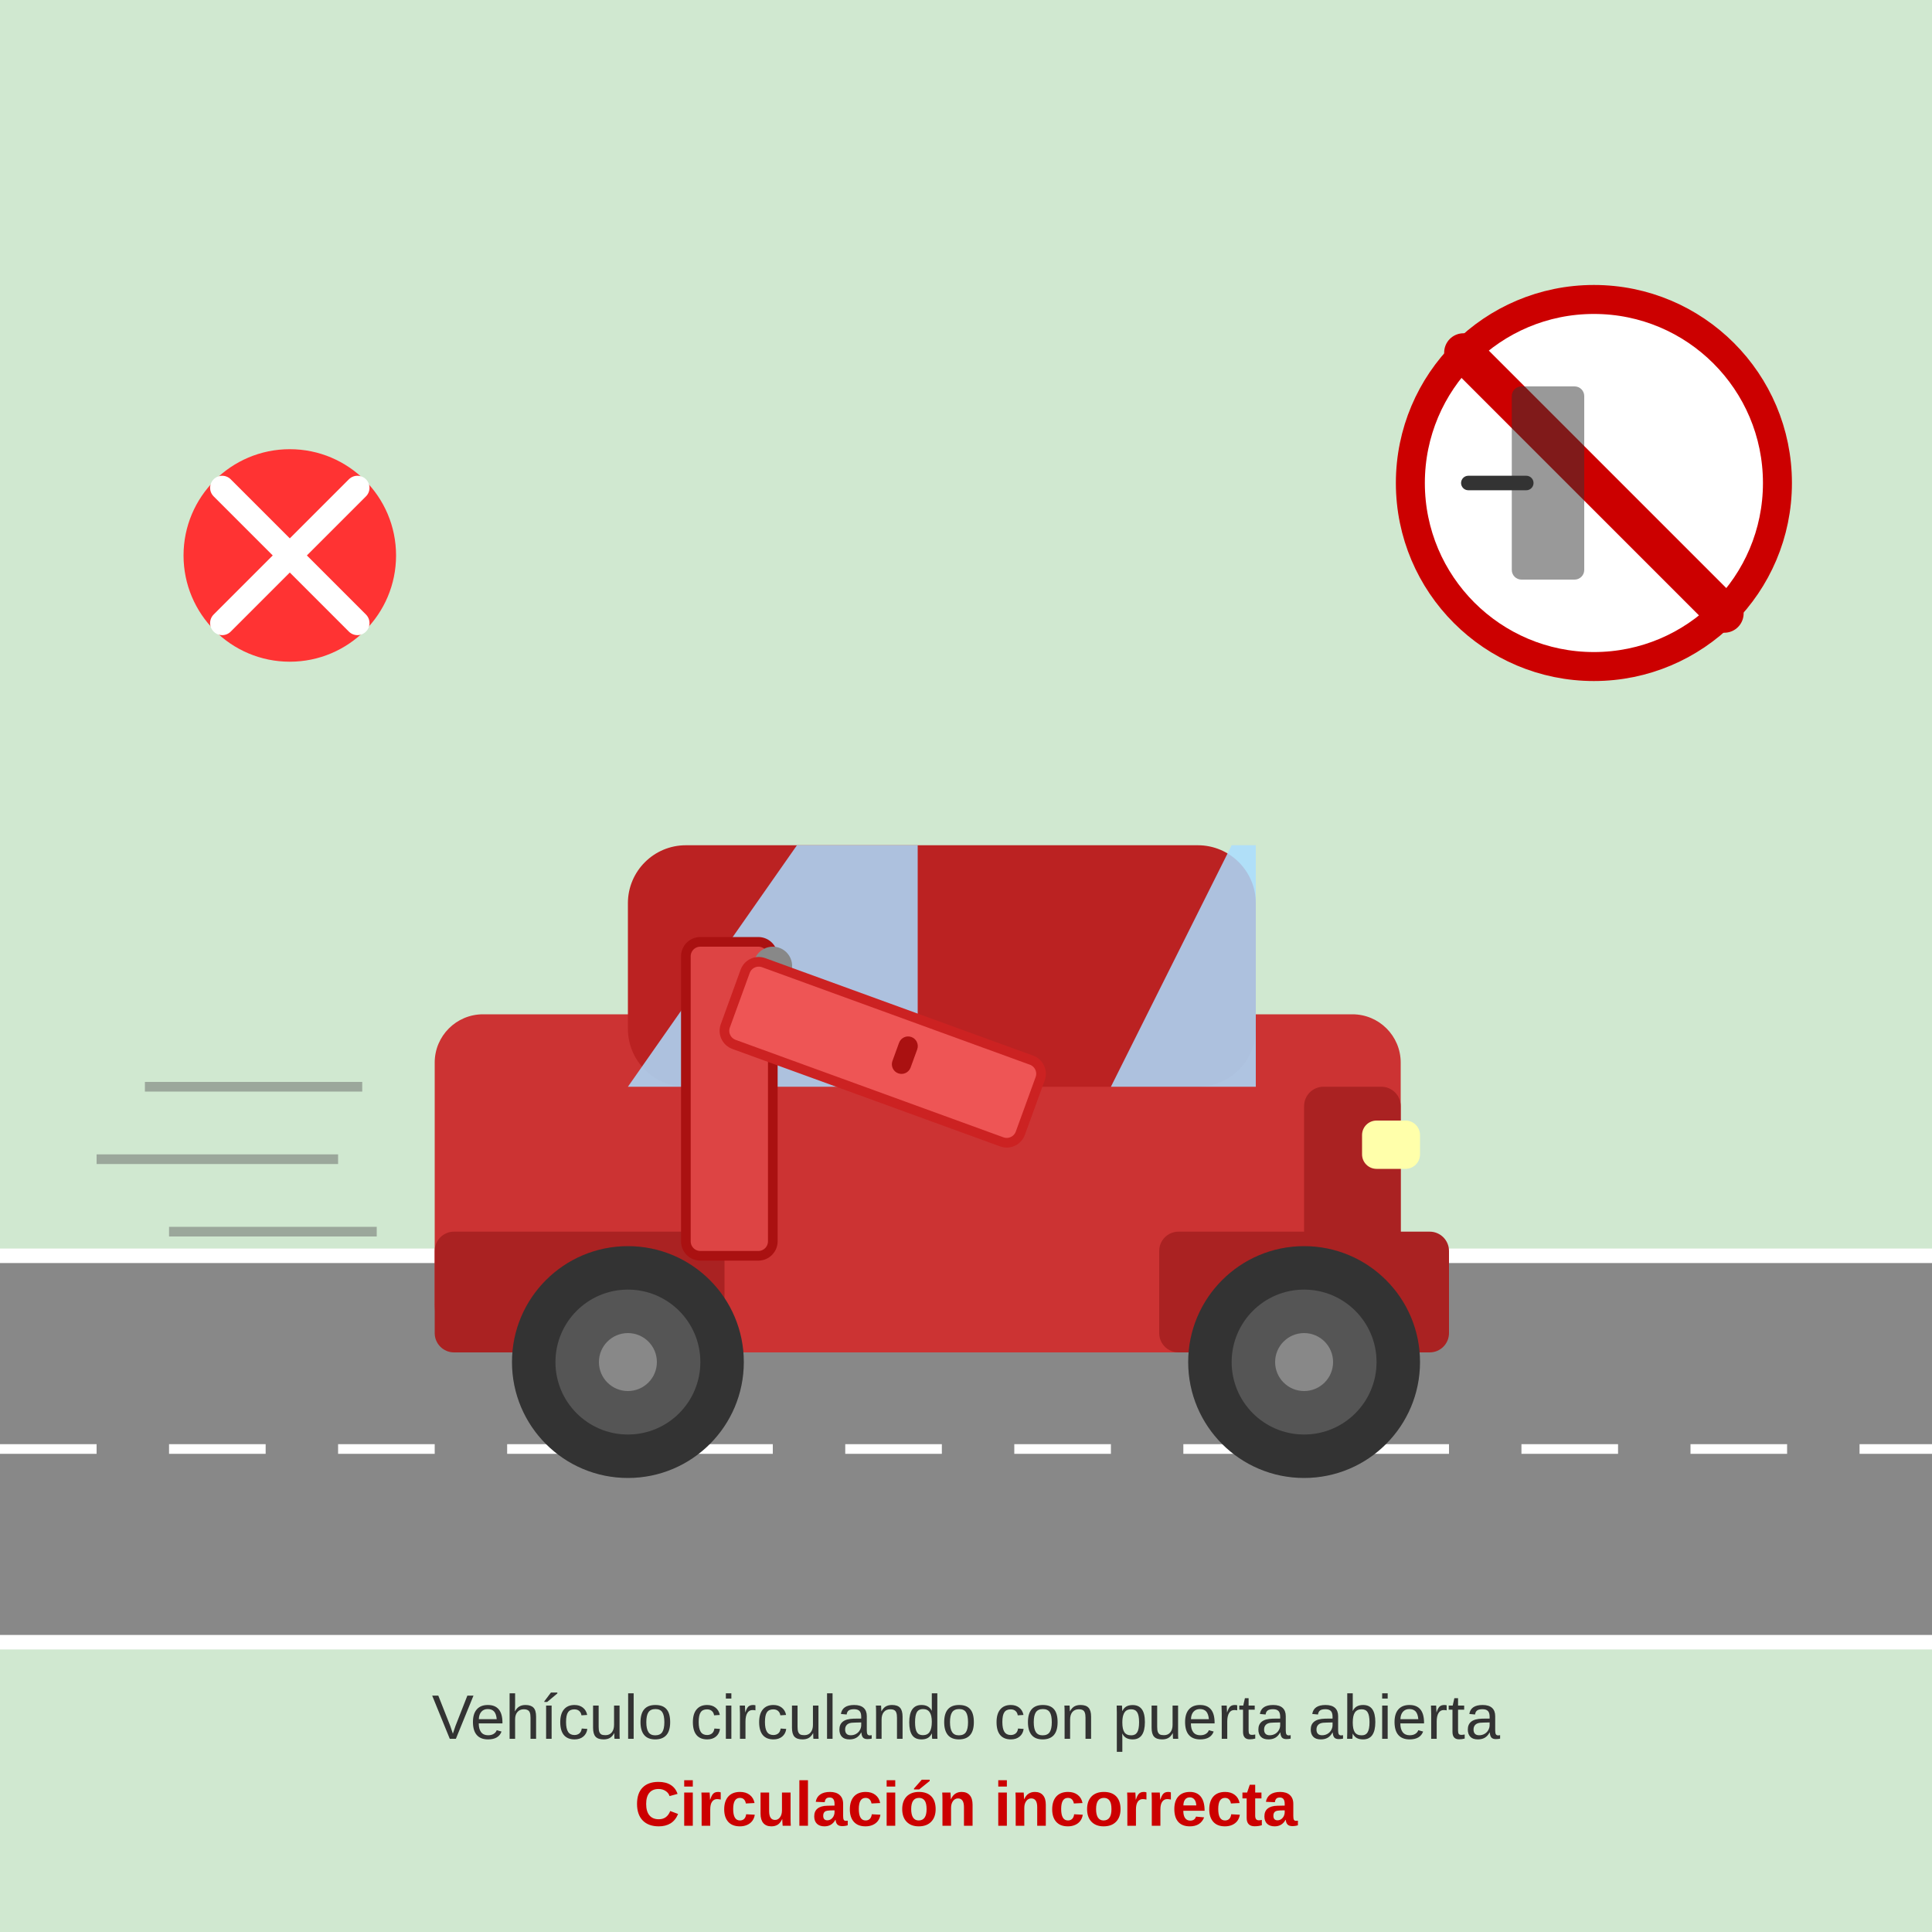
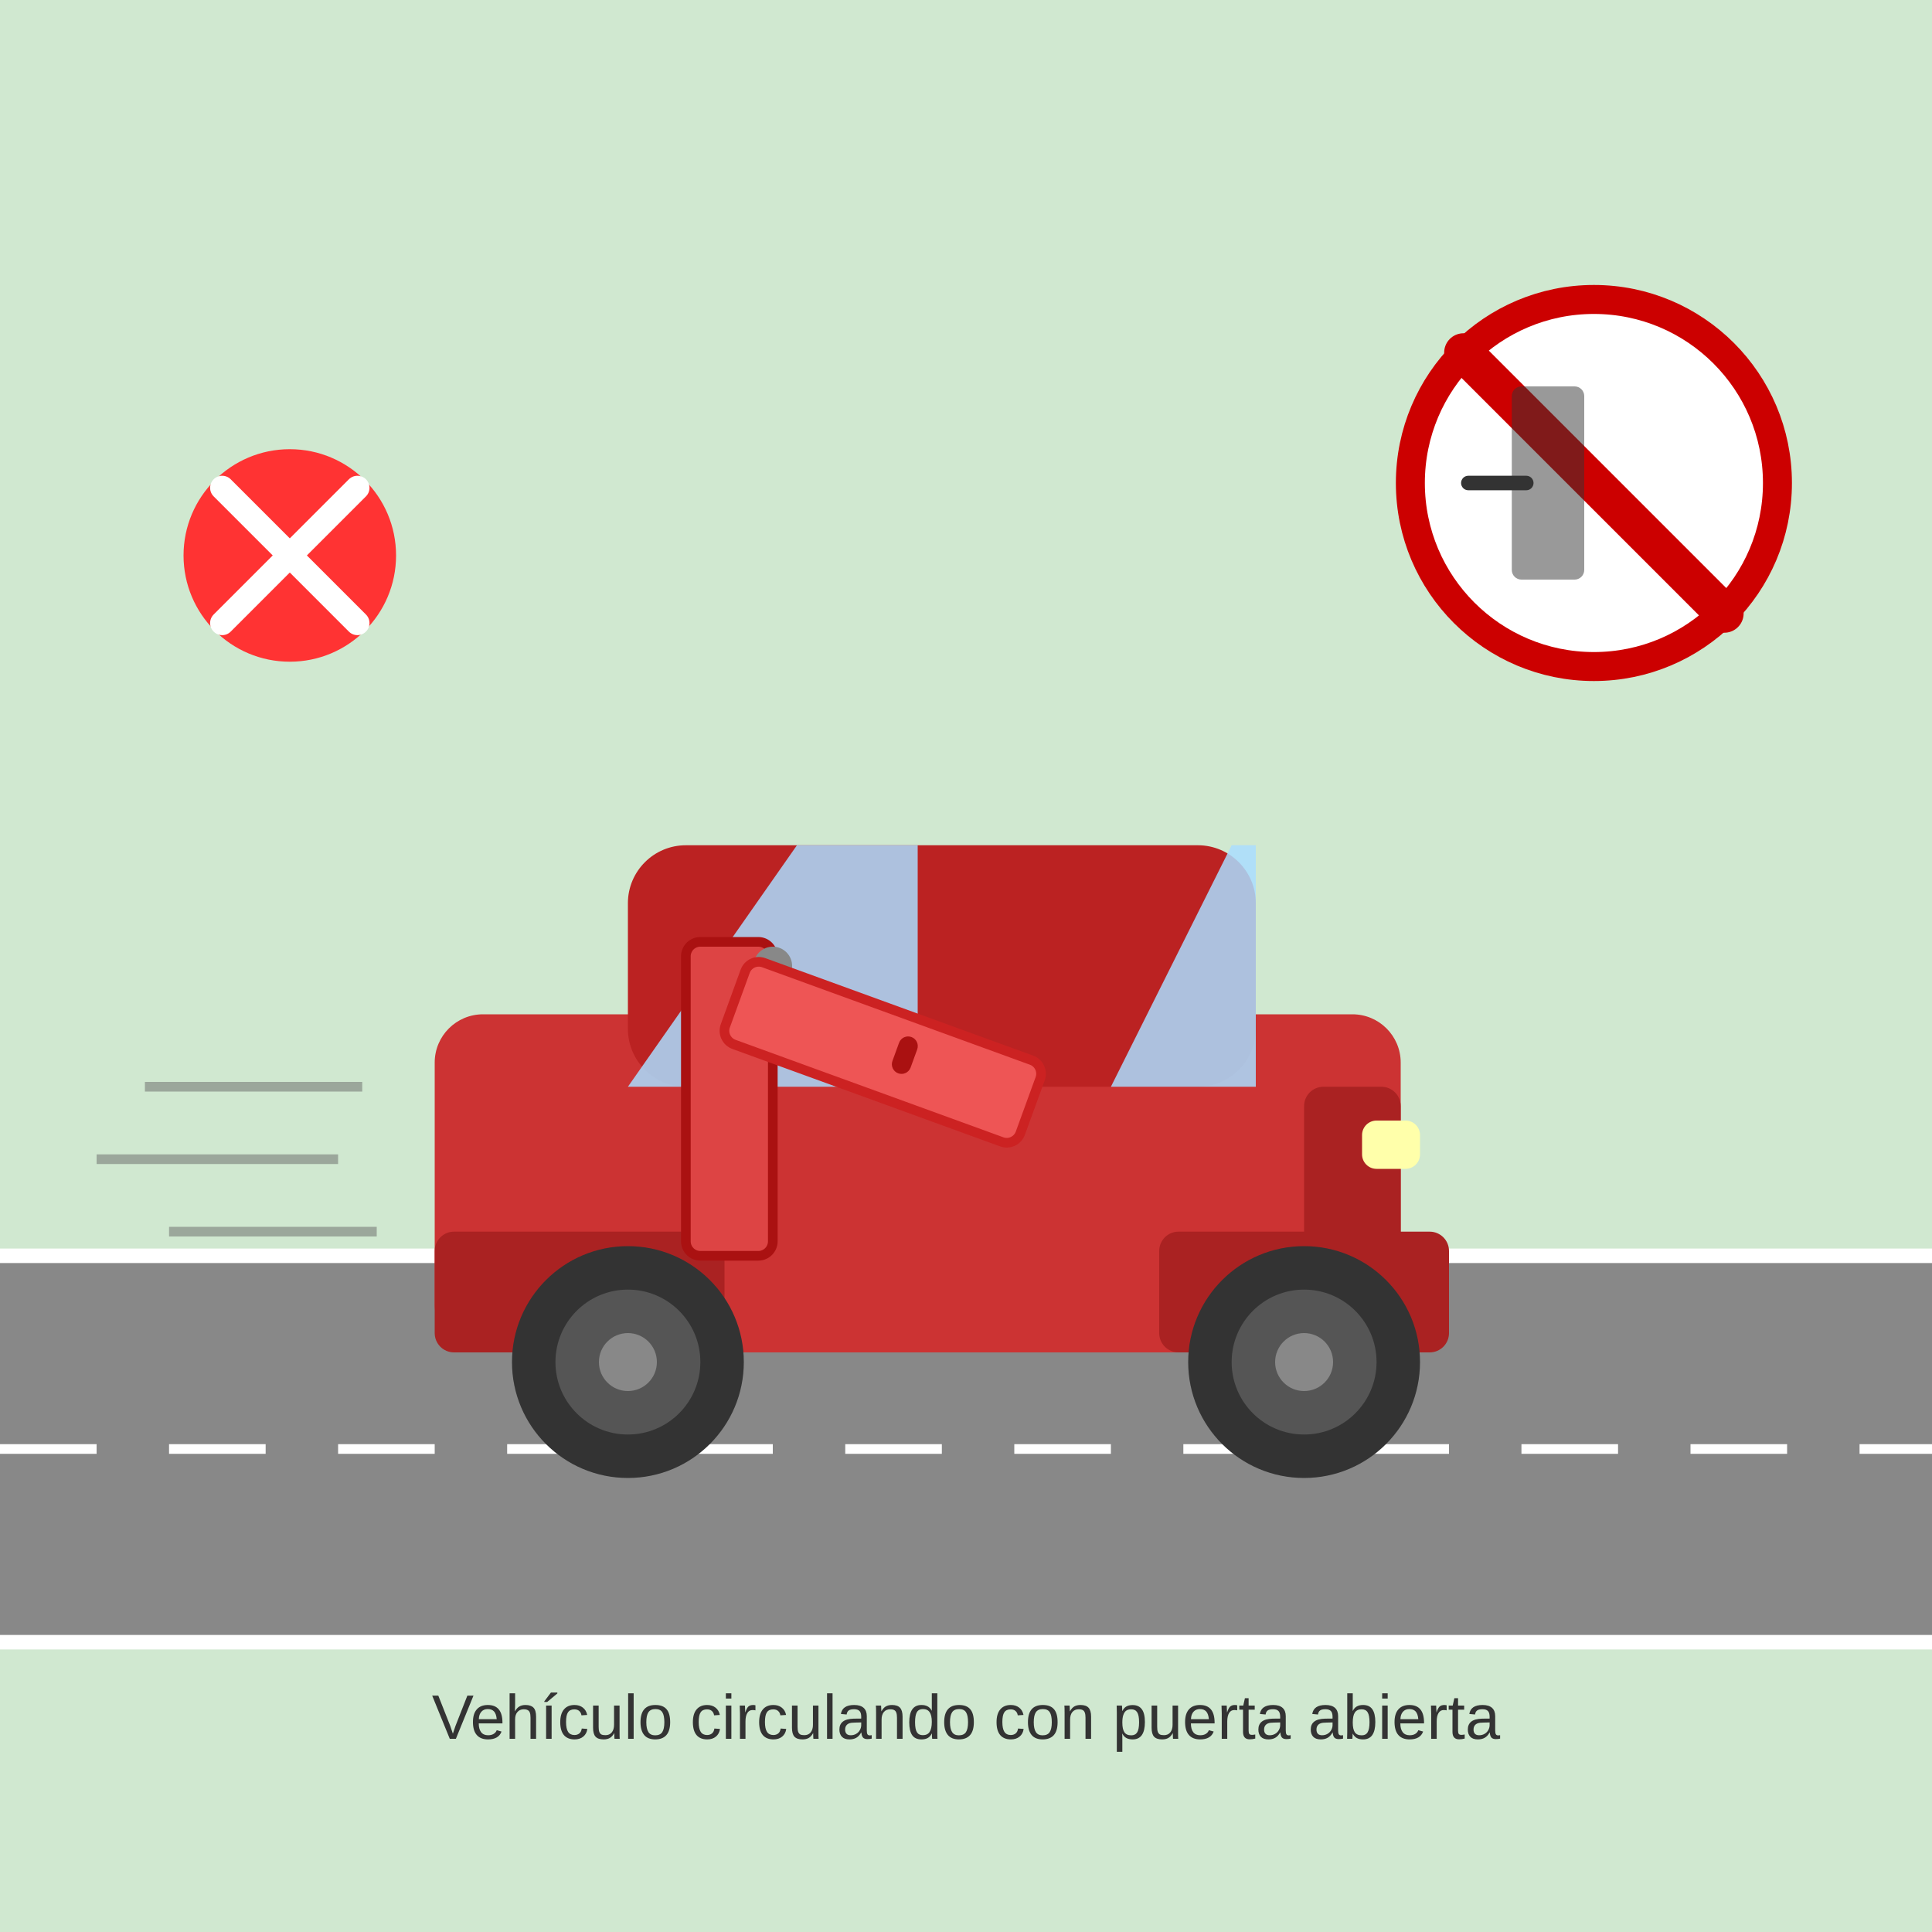
<svg xmlns="http://www.w3.org/2000/svg" viewBox="0 0 400 400" width="400" height="400">
  <rect width="400" height="400" fill="#D0E8D0" />
  <rect x="0" y="260" width="400" height="80" fill="#888888" />
  <line x1="0" y1="260" x2="400" y2="260" stroke="white" stroke-width="3" />
  <line x1="0" y1="340" x2="400" y2="340" stroke="white" stroke-width="3" />
  <line x1="0" y1="300" x2="400" y2="300" stroke="white" stroke-width="2" stroke-dasharray="20,15" />
  <rect x="90" y="210" width="200" height="70" rx="10" fill="#CC3333" />
  <rect x="130" y="175" width="130" height="50" rx="12" fill="#BB2222" />
  <polygon points="130,225 165,175 190,175 190,225" fill="#AADDFF" opacity="0.85" />
  <polygon points="230,225 255,175 260,175 260,225" fill="#AADDFF" opacity="0.85" />
  <rect x="270" y="225" width="20" height="35" rx="4" fill="#AA2222" />
  <rect x="282" y="232" width="12" height="10" rx="3" fill="#FFFFAA" />
  <rect x="90" y="255" width="60" height="25" rx="4" fill="#AA2222" />
  <rect x="240" y="255" width="60" height="25" rx="4" fill="#AA2222" />
  <circle cx="130" cy="282" r="24" fill="#333" />
  <circle cx="130" cy="282" r="15" fill="#555" />
  <circle cx="130" cy="282" r="6" fill="#888" />
  <circle cx="270" cy="282" r="24" fill="#333" />
  <circle cx="270" cy="282" r="15" fill="#555" />
  <circle cx="270" cy="282" r="6" fill="#888" />
  <rect x="142" y="195" width="18" height="65" rx="3" fill="#DD4444" stroke="#AA1111" stroke-width="2" />
  <circle cx="160" cy="200" r="4" fill="#888" />
  <g transform="rotate(-70, 160, 200)">
    <rect x="142" y="195" width="18" height="65" rx="3" fill="#EE5555" stroke="#CC2222" stroke-width="2" />
    <rect x="148" y="230" width="8" height="4" rx="2" fill="#AA1111" />
  </g>
  <line x1="30" y1="225" x2="75" y2="225" stroke="#666" stroke-width="2" opacity="0.5" />
  <line x1="20" y1="240" x2="70" y2="240" stroke="#666" stroke-width="2" opacity="0.5" />
  <line x1="35" y1="255" x2="78" y2="255" stroke="#666" stroke-width="2" opacity="0.5" />
  <circle cx="330" cy="100" r="38" fill="white" stroke="#CC0000" stroke-width="6" />
  <line x1="303" y1="73" x2="357" y2="127" stroke="#CC0000" stroke-width="8" stroke-linecap="round" />
  <rect x="313" y="80" width="15" height="40" rx="2" fill="#333" opacity="0.5" />
  <line x1="316" y1="100" x2="304" y2="100" stroke="#333" stroke-width="3" stroke-linecap="round" />
  <circle cx="60" cy="115" r="22" fill="#FF3333" />
  <line x1="46" y1="101" x2="74" y2="129" stroke="white" stroke-width="5" stroke-linecap="round" />
  <line x1="74" y1="101" x2="46" y2="129" stroke="white" stroke-width="5" stroke-linecap="round" />
  <text x="200" y="360" text-anchor="middle" font-family="Arial,sans-serif" font-size="13" fill="#333333">Vehículo circulando con puerta abierta</text>
-   <text x="200" y="378" text-anchor="middle" font-family="Arial,sans-serif" font-weight="bold" font-size="13" fill="#CC0000">Circulación incorrecta</text>
</svg>
